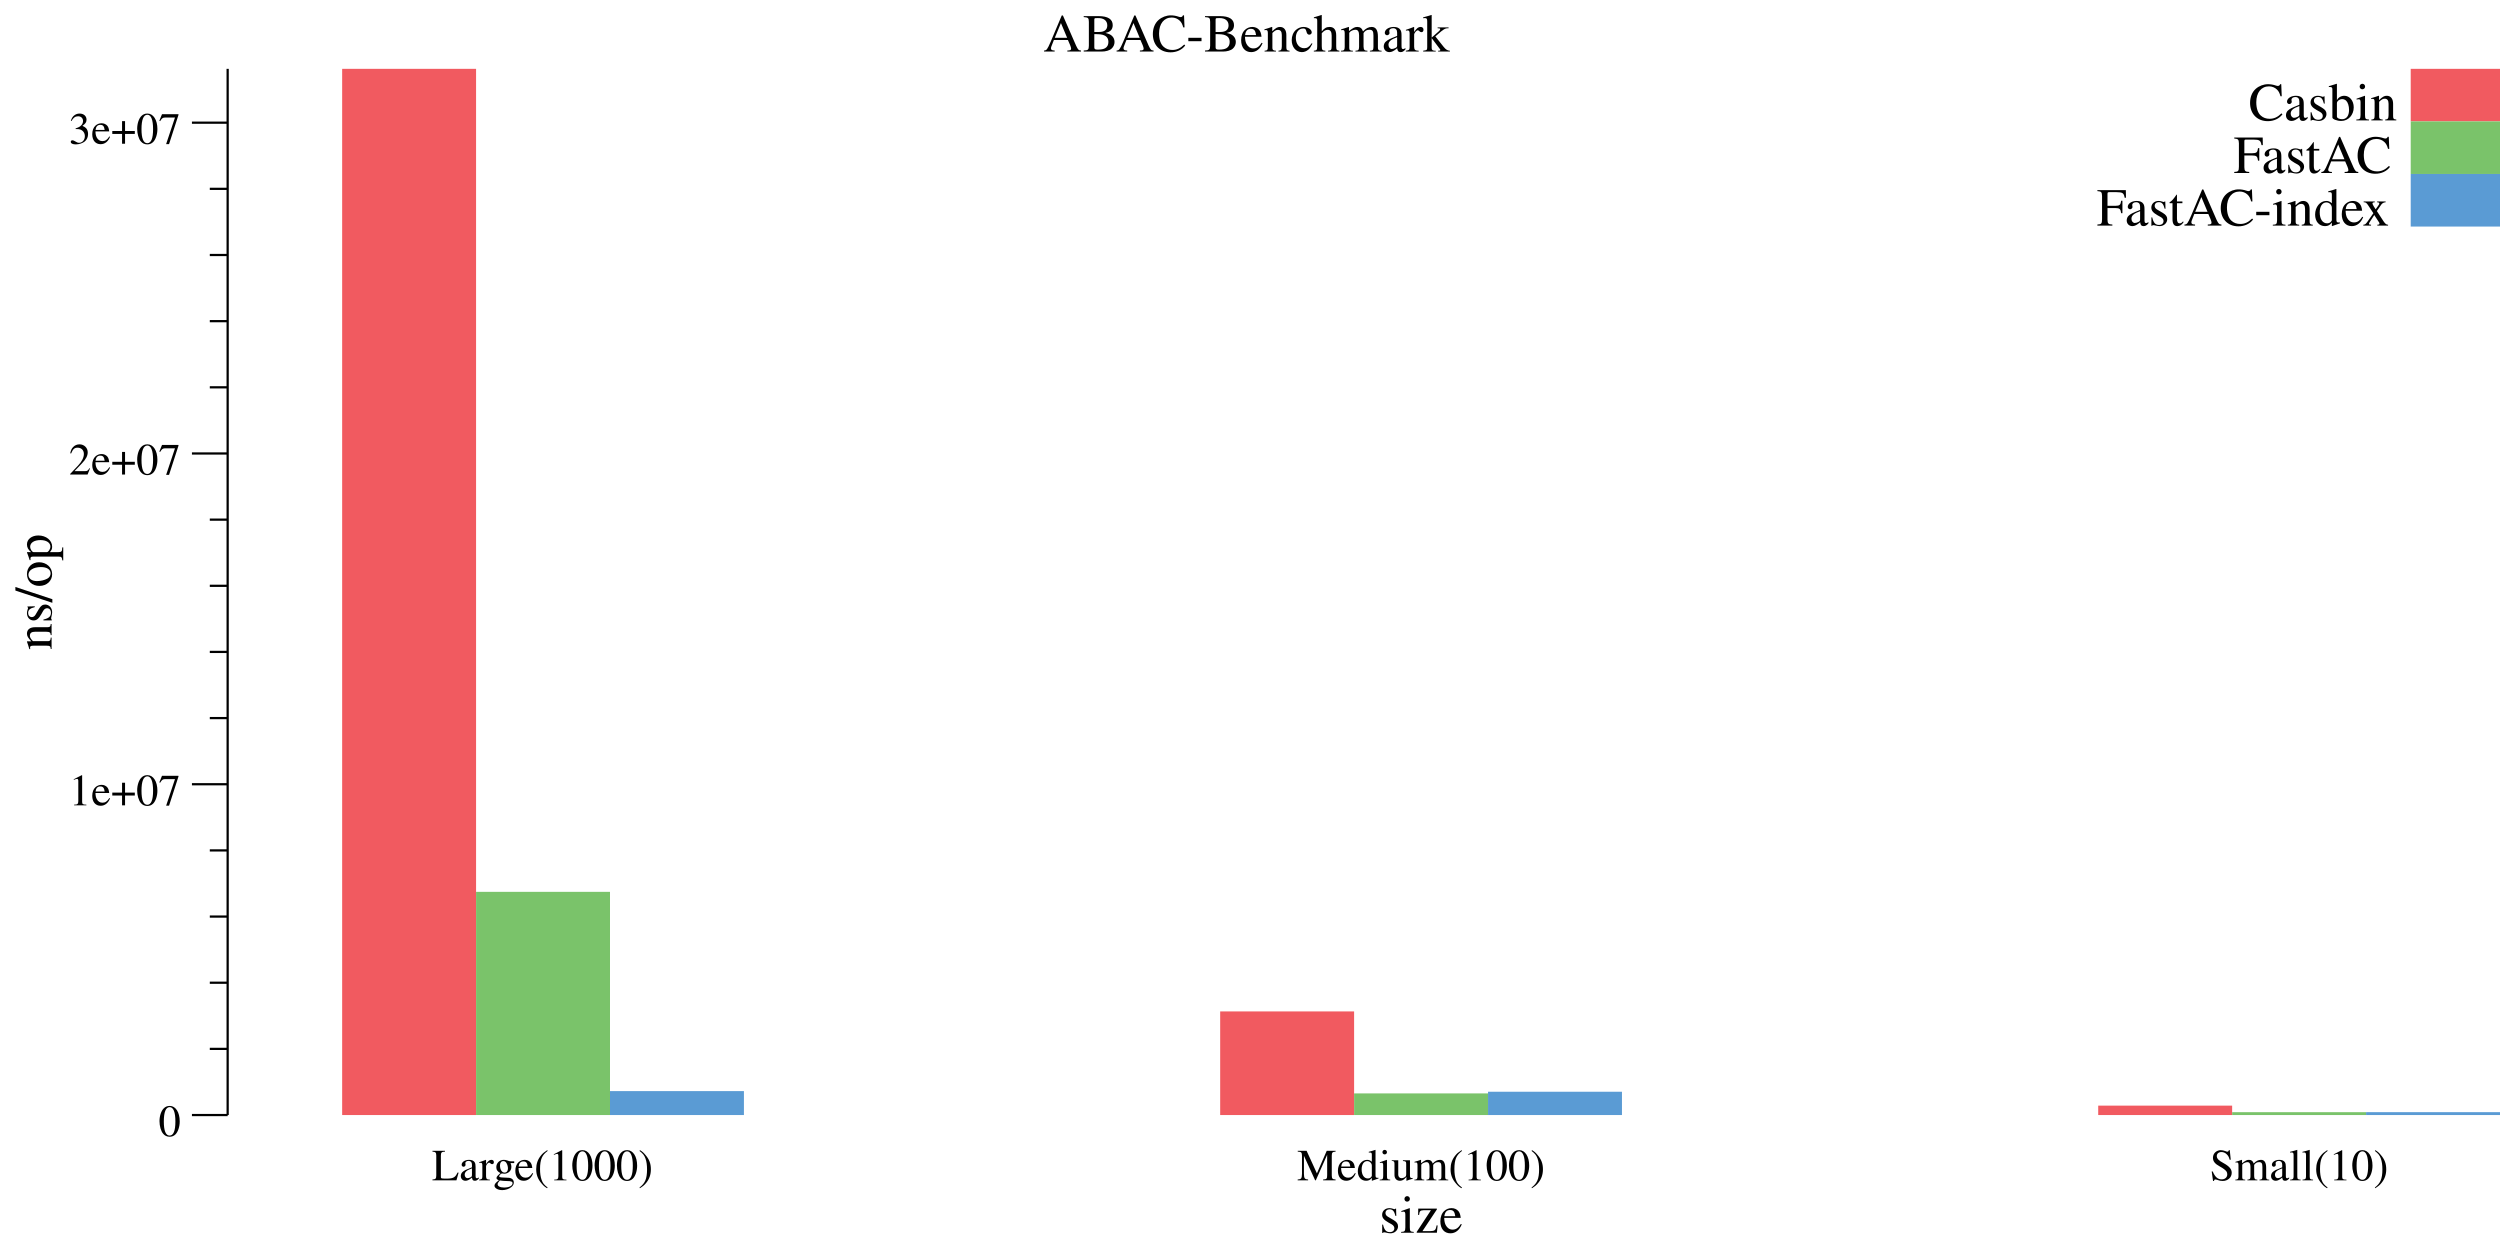
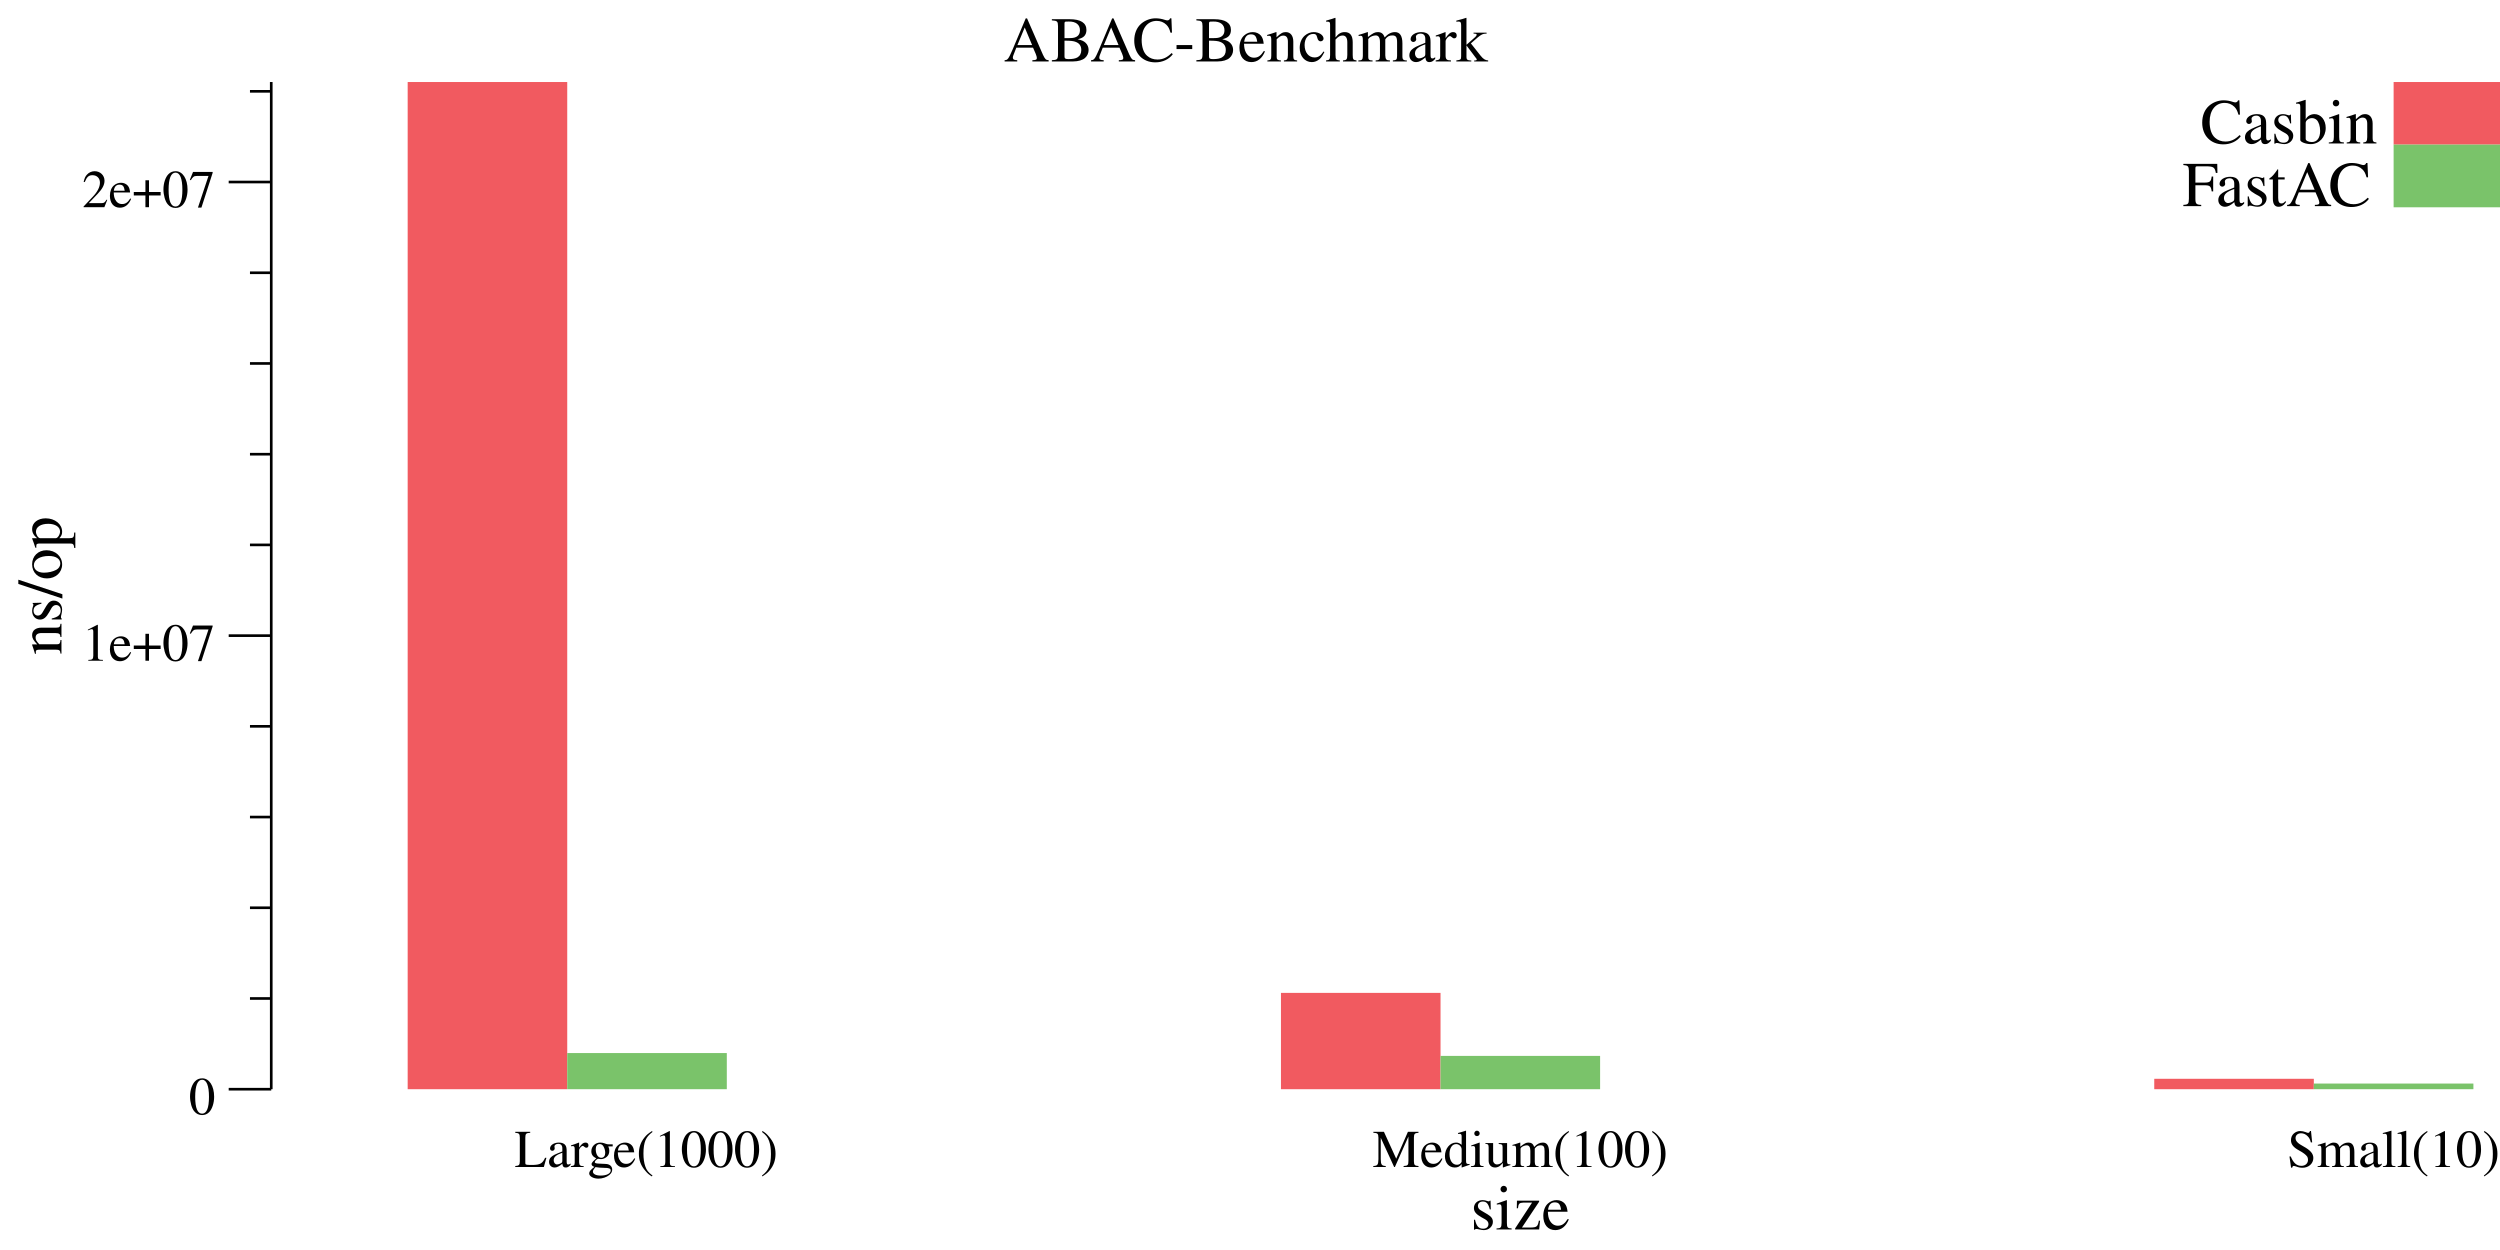
- <svg xmlns="http://www.w3.org/2000/svg" width="560pt" height="280pt" viewBox="0 0 560 280">
-   <g transform="scale(1, -1) translate(0, -280)">
-     <path d="M0,0L560,0L560,280L0,280Z" style="fill:#FFFFFF" />
-     <text x="233.68" y="-268.45" transform="scale(1, -1)" style="font-family:Times;font-weight:normal;font-style:normal;font-size:12px">ABAC-Benchmark</text>
-     <text x="308.99" y="-3.861" transform="scale(1, -1)" style="font-family:Times;font-weight:normal;font-style:normal;font-size:12px">size</text>
+ <svg xmlns="http://www.w3.org/2000/svg" width="470pt" height="235pt" viewBox="0 0 470 235">
+   <g transform="scale(1, -1) translate(0, -235)">
+     <path d="M0,0L470,0L470,235L0,235Z" style="fill:#FFFFFF" />
+     <text x="188.68" y="-223.45" transform="scale(1, -1)" style="font-family:Times;font-weight:normal;font-style:normal;font-size:12px">ABAC-Benchmark</text>
+     <text x="276.49" y="-3.861" transform="scale(1, -1)" style="font-family:Times;font-weight:normal;font-style:normal;font-size:12px">size</text>
    <text x="96.744" y="-15.602" transform="scale(1, -1)" style="font-family:Times;font-weight:normal;font-style:normal;font-size:10px">Large(1000)</text>
-     <text x="290.55" y="-15.602" transform="scale(1, -1)" style="font-family:Times;font-weight:normal;font-style:normal;font-size:10px">Medium(100)</text>
-     <text x="495" y="-15.602" transform="scale(1, -1)" style="font-family:Times;font-weight:normal;font-style:normal;font-size:10px">Small(10)</text>
+     <text x="258.05" y="-15.602" transform="scale(1, -1)" style="font-family:Times;font-weight:normal;font-style:normal;font-size:10px">Medium(100)</text>
+     <text x="430" y="-15.602" transform="scale(1, -1)" style="font-family:Times;font-weight:normal;font-style:normal;font-size:10px">Small(10)</text>
    <g transform="rotate(90)">
-       <text x="134.41" y="11.555" transform="scale(1, -1)" style="font-family:Times;font-weight:normal;font-style:normal;font-size:12px">ns/op</text>
+       <text x="111.91" y="11.555" transform="scale(1, -1)" style="font-family:Times;font-weight:normal;font-style:normal;font-size:12px">ns/op</text>
    </g>
    <text x="35.494" y="-25.509" transform="scale(1, -1)" style="font-family:Times;font-weight:normal;font-style:normal;font-size:10px">0</text>
-     <text x="15.416" y="-99.605" transform="scale(1, -1)" style="font-family:Times;font-weight:normal;font-style:normal;font-size:10px">1e+07</text>
-     <text x="15.416" y="-173.7" transform="scale(1, -1)" style="font-family:Times;font-weight:normal;font-style:normal;font-size:10px">2e+07</text>
-     <text x="15.416" y="-247.8" transform="scale(1, -1)" style="font-family:Times;font-weight:normal;font-style:normal;font-size:10px">3e+07</text>
+     <text x="15.416" y="-110.78" transform="scale(1, -1)" style="font-family:Times;font-weight:normal;font-style:normal;font-size:10px">1e+07</text>
+     <text x="15.416" y="-196.05" transform="scale(1, -1)" style="font-family:Times;font-weight:normal;font-style:normal;font-size:10px">2e+07</text>
    <path d="M42.994,30.23L50.994,30.23" style="fill:none;stroke:#000000;stroke-width:0.5" />
-     <path d="M42.994,104.33L50.994,104.33" style="fill:none;stroke:#000000;stroke-width:0.5" />
-     <path d="M42.994,178.42L50.994,178.42" style="fill:none;stroke:#000000;stroke-width:0.5" />
-     <path d="M42.994,252.52L50.994,252.52" style="fill:none;stroke:#000000;stroke-width:0.5" />
-     <path d="M46.994,45.05L50.994,45.05" style="fill:none;stroke:#000000;stroke-width:0.5" />
-     <path d="M46.994,59.869L50.994,59.869" style="fill:none;stroke:#000000;stroke-width:0.5" />
-     <path d="M46.994,74.688L50.994,74.688" style="fill:none;stroke:#000000;stroke-width:0.5" />
-     <path d="M46.994,89.508L50.994,89.508" style="fill:none;stroke:#000000;stroke-width:0.5" />
-     <path d="M46.994,119.15L50.994,119.15" style="fill:none;stroke:#000000;stroke-width:0.5" />
-     <path d="M46.994,133.97L50.994,133.97" style="fill:none;stroke:#000000;stroke-width:0.5" />
-     <path d="M46.994,148.78L50.994,148.78" style="fill:none;stroke:#000000;stroke-width:0.5" />
-     <path d="M46.994,163.6L50.994,163.6" style="fill:none;stroke:#000000;stroke-width:0.5" />
-     <path d="M46.994,193.24L50.994,193.24" style="fill:none;stroke:#000000;stroke-width:0.5" />
-     <path d="M46.994,208.06L50.994,208.06" style="fill:none;stroke:#000000;stroke-width:0.5" />
-     <path d="M46.994,222.88L50.994,222.88" style="fill:none;stroke:#000000;stroke-width:0.5" />
-     <path d="M46.994,237.7L50.994,237.7" style="fill:none;stroke:#000000;stroke-width:0.5" />
-     <path d="M50.994,30.23L50.994,264.58" style="fill:none;stroke:#000000;stroke-width:0.5" />
-     <path d="M76.642,30.23L76.642,264.58L106.64,264.58L106.64,30.23Z" style="fill:#F15A60" />
-     <path d="M273.32,30.23L273.32,53.441L303.32,53.441L303.32,30.23Z" style="fill:#F15A60" />
-     <path d="M470,30.23L470,32.338L500,32.338L500,30.23Z" style="fill:#F15A60" />
-     <path d="M106.64,30.23L106.64,80.227L136.64,80.227L136.64,30.23Z" style="fill:#7AC36A" />
-     <path d="M303.32,30.23L303.32,35.077L333.32,35.077L333.32,30.23Z" style="fill:#7AC36A" />
-     <path d="M500,30.23L500,30.873L530,30.873L530,30.23Z" style="fill:#7AC36A" />
-     <path d="M136.64,30.23L136.64,35.593L166.64,35.593L166.64,30.23Z" style="fill:#5A9BD4" />
-     <path d="M333.32,30.23L333.32,35.451L363.32,35.451L363.32,30.23Z" style="fill:#5A9BD4" />
-     <path d="M530,30.23L530,30.877L560,30.877L560,30.23Z" style="fill:#5A9BD4" />
-     <path d="M540,252.81L540,264.58L560,264.58L560,252.81Z" style="fill:#F15A60" />
-     <text x="503.67" y="-253.03" transform="scale(1, -1)" style="font-family:Times;font-weight:normal;font-style:normal;font-size:12px">Casbin</text>
-     <path d="M540,241.03L540,252.81L560,252.81L560,241.03Z" style="fill:#7AC36A" />
-     <text x="500.33" y="-241.25" transform="scale(1, -1)" style="font-family:Times;font-weight:normal;font-style:normal;font-size:12px">FastAC</text>
-     <path d="M540,229.25L540,241.03L560,241.03L560,229.25Z" style="fill:#5A9BD4" />
-     <text x="469.67" y="-229.47" transform="scale(1, -1)" style="font-family:Times;font-weight:normal;font-style:normal;font-size:12px">FastAC-index</text>
+     <path d="M42.994,115.5L50.994,115.5" style="fill:none;stroke:#000000;stroke-width:0.5" />
+     <path d="M42.994,200.78L50.994,200.78" style="fill:none;stroke:#000000;stroke-width:0.5" />
+     <path d="M46.994,47.285L50.994,47.285" style="fill:none;stroke:#000000;stroke-width:0.5" />
+     <path d="M46.994,64.34L50.994,64.34" style="fill:none;stroke:#000000;stroke-width:0.5" />
+     <path d="M46.994,81.394L50.994,81.394" style="fill:none;stroke:#000000;stroke-width:0.5" />
+     <path d="M46.994,98.449L50.994,98.449" style="fill:none;stroke:#000000;stroke-width:0.5" />
+     <path d="M46.994,132.56L50.994,132.56" style="fill:none;stroke:#000000;stroke-width:0.5" />
+     <path d="M46.994,149.61L50.994,149.61" style="fill:none;stroke:#000000;stroke-width:0.5" />
+     <path d="M46.994,166.67L50.994,166.67" style="fill:none;stroke:#000000;stroke-width:0.5" />
+     <path d="M46.994,183.72L50.994,183.72" style="fill:none;stroke:#000000;stroke-width:0.5" />
+     <path d="M46.994,217.83L50.994,217.83" style="fill:none;stroke:#000000;stroke-width:0.5" />
+     <path d="M50.994,30.23L50.994,219.58" style="fill:none;stroke:#000000;stroke-width:0.5" />
+     <path d="M76.642,30.23L76.642,219.58L106.64,219.58L106.64,30.23Z" style="fill:#F15A60" />
+     <path d="M240.82,30.23L240.82,48.338L270.82,48.338L270.82,30.23Z" style="fill:#F15A60" />
+     <path d="M405,30.23L405,32.187L435,32.187L435,30.23Z" style="fill:#F15A60" />
+     <path d="M106.64,30.23L106.64,37.026L136.64,37.026L136.64,30.23Z" style="fill:#7AC36A" />
+     <path d="M270.82,30.23L270.82,36.49L300.82,36.49L300.82,30.23Z" style="fill:#7AC36A" />
+     <path d="M435,30.23L435,31.292L465,31.292L465,30.23Z" style="fill:#7AC36A" />
+     <path d="M450,207.81L450,219.58L470,219.58L470,207.81Z" style="fill:#F15A60" />
+     <text x="413.67" y="-208.03" transform="scale(1, -1)" style="font-family:Times;font-weight:normal;font-style:normal;font-size:12px">Casbin</text>
+     <path d="M450,196.03L450,207.81L470,207.81L470,196.03Z" style="fill:#7AC36A" />
+     <text x="410.33" y="-196.25" transform="scale(1, -1)" style="font-family:Times;font-weight:normal;font-style:normal;font-size:12px">FastAC</text>
  </g>
</svg>
